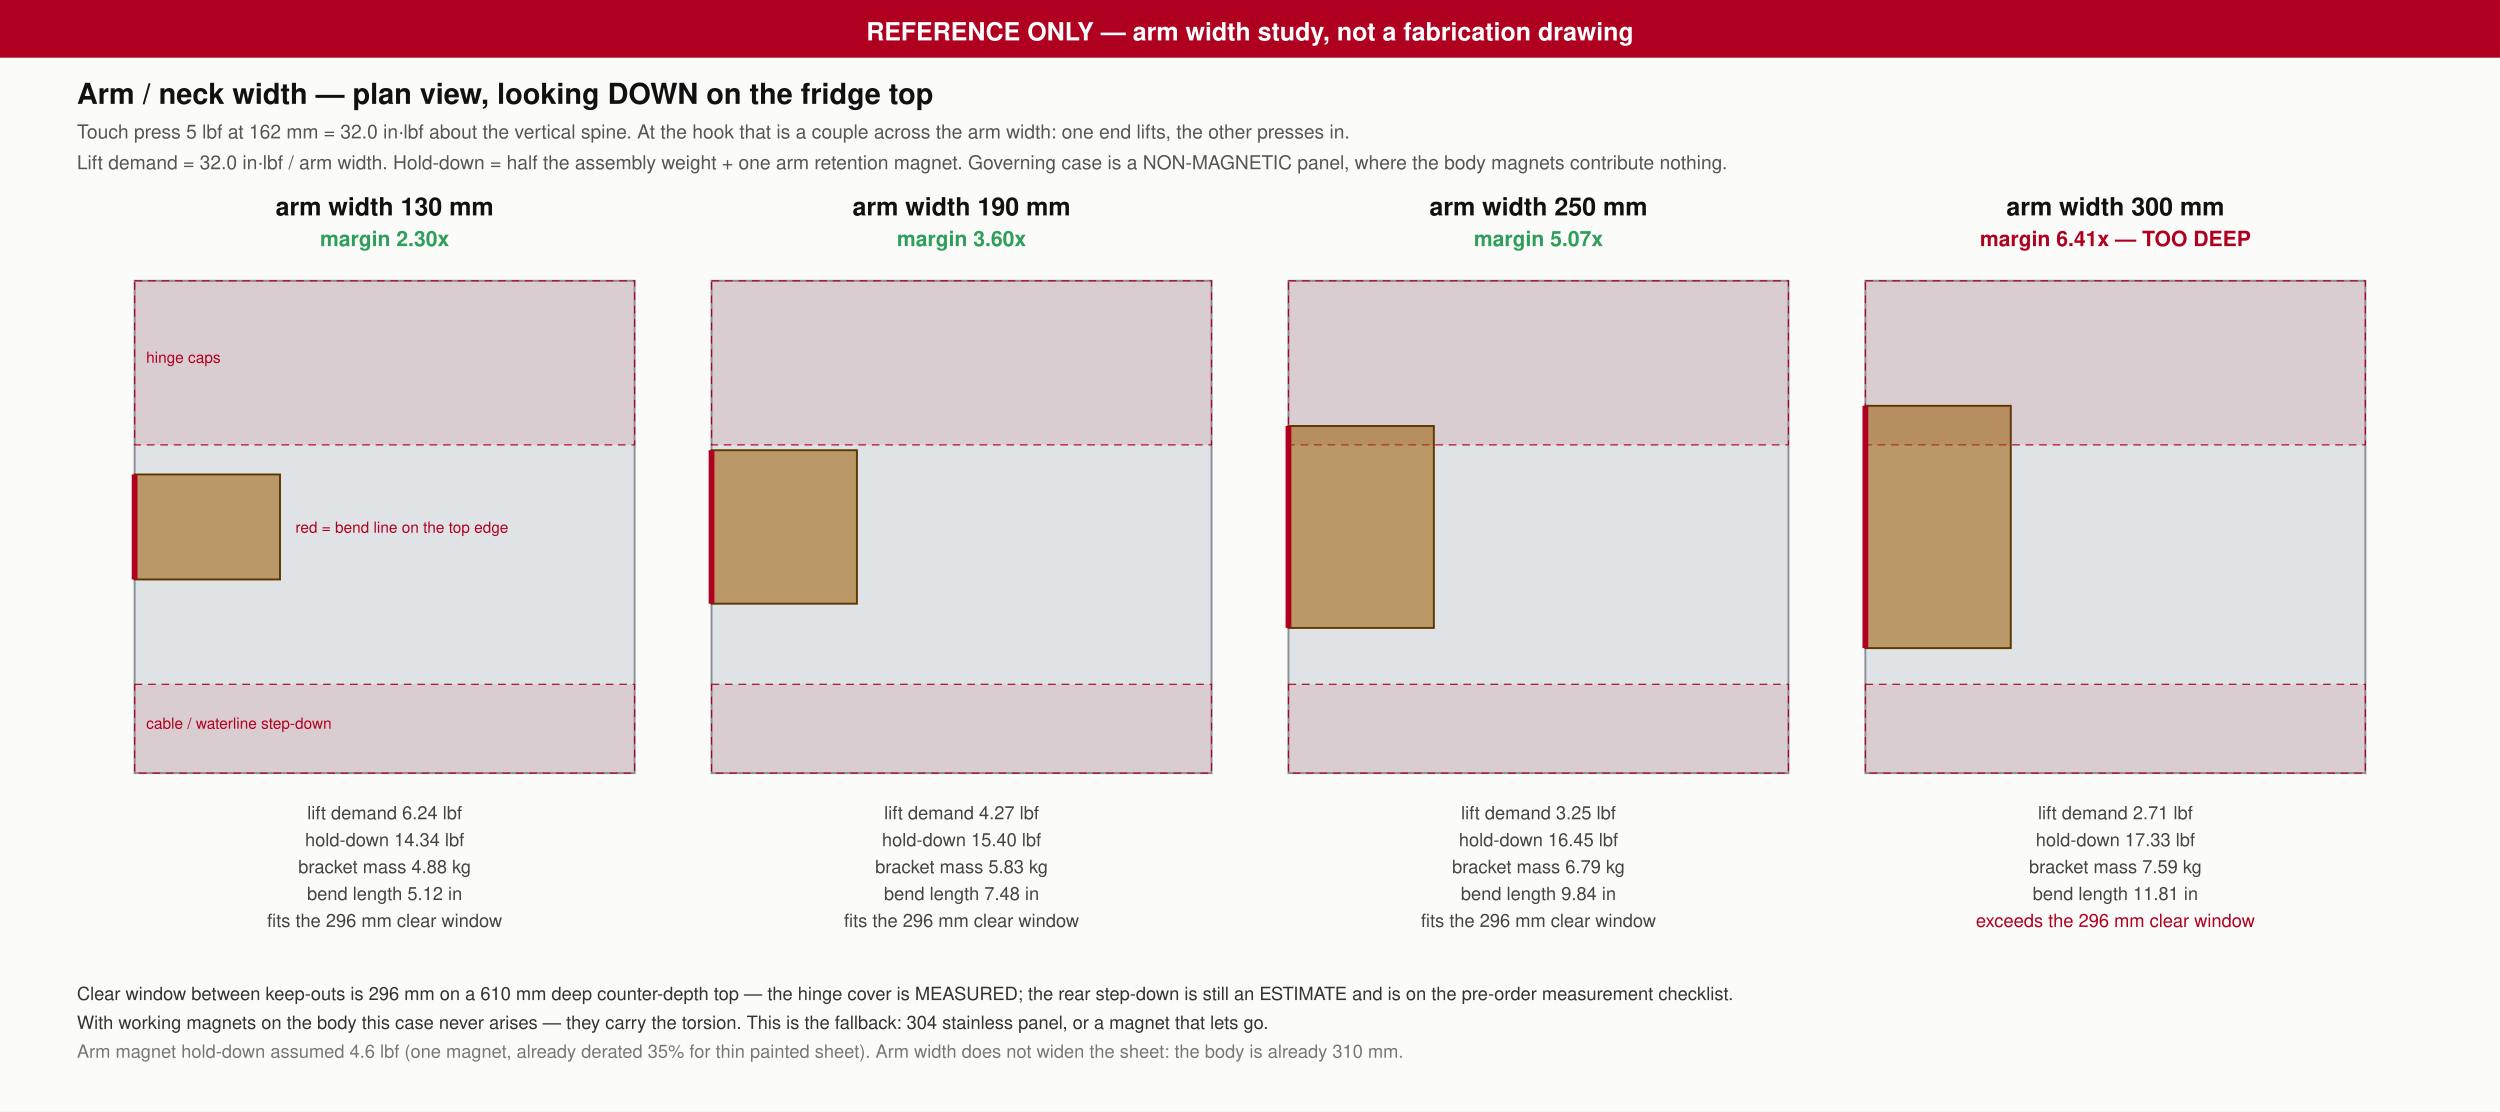
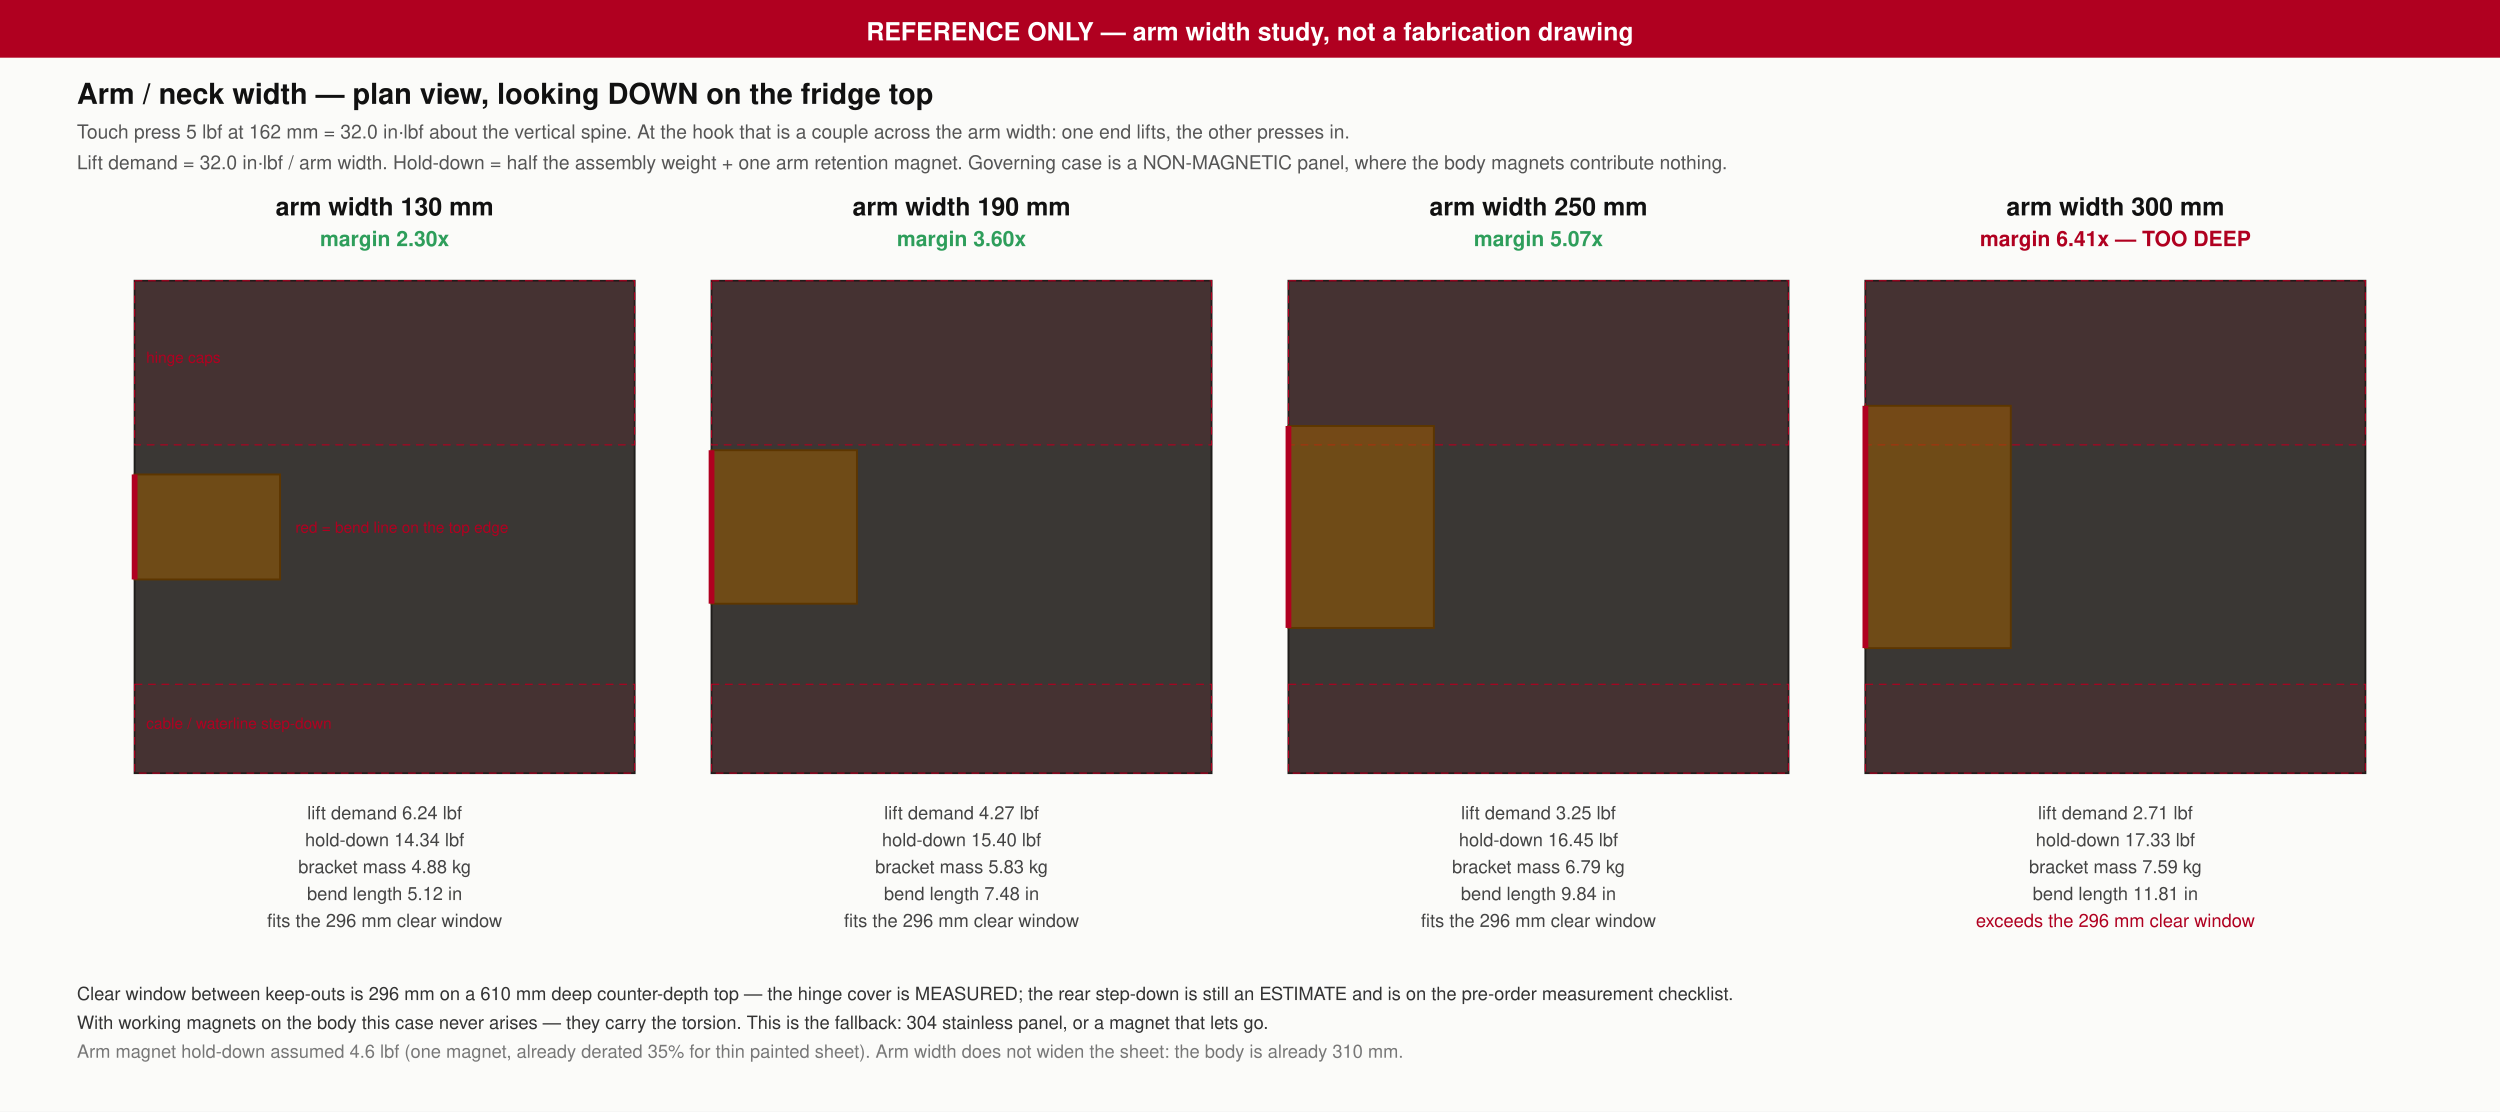
<svg xmlns="http://www.w3.org/2000/svg" width="1300" height="578" viewBox="0 0 1300 578">
  <rect width="1300" height="578" fill="#fbfbf9" />
  <rect x="0" y="0" width="1300" height="30" fill="#b00020" />
  <text x="650.00" y="21.00" font-family="Helvetica,Arial,sans-serif" font-size="13" text-anchor="middle" fill="#fff" font-weight="bold">REFERENCE ONLY — arm width study, not a fabrication drawing</text>
  <text x="40.00" y="54.00" font-family="Helvetica,Arial,sans-serif" font-size="15" text-anchor="start" fill="#111" font-weight="bold">Arm / neck width — plan view, looking DOWN on the fridge top</text>
  <text x="40.00" y="72.00" font-family="Helvetica,Arial,sans-serif" font-size="10" text-anchor="start" fill="#555" font-weight="normal">Touch press 5 lbf at 162 mm = 32.0 in·lbf about the vertical spine. At the hook that is a couple across the arm width: one end lifts, the other presses in.</text>
  <text x="40.00" y="88.00" font-family="Helvetica,Arial,sans-serif" font-size="10" text-anchor="start" fill="#555" font-weight="normal">Lift demand = 32.0 in·lbf / arm width. Hold-down = half the assembly weight + one arm retention magnet. Governing case is a NON-MAGNETIC panel, where the body magnets contribute nothing.</text>
-   <rect x="70.00" y="146.00" width="260.00" height="256.03" fill="#dfe3e6" stroke="#8a9199" stroke-width="1" />
+   <rect x="70.00" y="146.00" width="260.00" height="256.03" fill="#3a3734" stroke="#1f1d1b" stroke-width="1" />
  <rect x="70.00" y="146.00" width="260.00" height="85.34" fill="#b00020" fill-opacity="0.10" stroke="#b00020" stroke-width="0.6" stroke-dasharray="4 3" />
  <text x="76.00" y="188.67" font-family="Helvetica,Arial,sans-serif" font-size="8" text-anchor="start" fill="#b00020" font-weight="normal">hinge caps</text>
  <rect x="70.00" y="355.83" width="260.00" height="46.20" fill="#b00020" fill-opacity="0.10" stroke="#b00020" stroke-width="0.6" stroke-dasharray="4 3" />
  <text x="76.00" y="378.93" font-family="Helvetica,Arial,sans-serif" font-size="8" text-anchor="start" fill="#b00020" font-weight="normal">cable / waterline step-down</text>
  <rect x="70.00" y="246.72" width="75.60" height="54.60" fill="#9a5b00" fill-opacity="0.55" stroke="#5d3600" stroke-width="1" />
  <line x1="70.00" y1="246.72" x2="70.00" y2="301.32" stroke="#b00020" stroke-width="3" />
  <text x="153.60" y="277.02" font-family="Helvetica,Arial,sans-serif" font-size="8" text-anchor="start" fill="#b00020" font-weight="normal">red = bend line on the top edge</text>
  <text x="200.00" y="112.00" font-family="Helvetica,Arial,sans-serif" font-size="13" text-anchor="middle" fill="#111" font-weight="bold">arm width 130 mm</text>
  <text x="200.00" y="128.00" font-family="Helvetica,Arial,sans-serif" font-size="11" text-anchor="middle" fill="#2e9e5b" font-weight="bold">margin 2.30x</text>
  <text x="200.00" y="426.03" font-family="Helvetica,Arial,sans-serif" font-size="9.5" text-anchor="middle" fill="#444" font-weight="normal">lift demand    6.24 lbf</text>
  <text x="200.00" y="440.03" font-family="Helvetica,Arial,sans-serif" font-size="9.5" text-anchor="middle" fill="#444" font-weight="normal">hold-down     14.34 lbf</text>
  <text x="200.00" y="454.03" font-family="Helvetica,Arial,sans-serif" font-size="9.5" text-anchor="middle" fill="#444" font-weight="normal">bracket mass   4.88 kg</text>
  <text x="200.00" y="468.03" font-family="Helvetica,Arial,sans-serif" font-size="9.5" text-anchor="middle" fill="#444" font-weight="normal">bend length    5.12 in</text>
  <text x="200.00" y="482.03" font-family="Helvetica,Arial,sans-serif" font-size="9.5" text-anchor="middle" fill="#444" font-weight="normal">fits the 296 mm clear window</text>
-   <rect x="370.00" y="146.00" width="260.00" height="256.03" fill="#dfe3e6" stroke="#8a9199" stroke-width="1" />
+   <rect x="370.00" y="146.00" width="260.00" height="256.03" fill="#3a3734" stroke="#1f1d1b" stroke-width="1" />
  <rect x="370.00" y="146.00" width="260.00" height="85.34" fill="#b00020" fill-opacity="0.10" stroke="#b00020" stroke-width="0.6" stroke-dasharray="4 3" />
  <rect x="370.00" y="355.83" width="260.00" height="46.20" fill="#b00020" fill-opacity="0.10" stroke="#b00020" stroke-width="0.6" stroke-dasharray="4 3" />
  <rect x="370.00" y="234.12" width="75.60" height="79.80" fill="#9a5b00" fill-opacity="0.55" stroke="#5d3600" stroke-width="1" />
  <line x1="370.00" y1="234.12" x2="370.00" y2="313.92" stroke="#b00020" stroke-width="3" />
  <text x="500.00" y="112.00" font-family="Helvetica,Arial,sans-serif" font-size="13" text-anchor="middle" fill="#111" font-weight="bold">arm width 190 mm</text>
  <text x="500.00" y="128.00" font-family="Helvetica,Arial,sans-serif" font-size="11" text-anchor="middle" fill="#2e9e5b" font-weight="bold">margin 3.60x</text>
  <text x="500.00" y="426.03" font-family="Helvetica,Arial,sans-serif" font-size="9.5" text-anchor="middle" fill="#444" font-weight="normal">lift demand    4.27 lbf</text>
  <text x="500.00" y="440.03" font-family="Helvetica,Arial,sans-serif" font-size="9.5" text-anchor="middle" fill="#444" font-weight="normal">hold-down     15.40 lbf</text>
  <text x="500.00" y="454.03" font-family="Helvetica,Arial,sans-serif" font-size="9.5" text-anchor="middle" fill="#444" font-weight="normal">bracket mass   5.83 kg</text>
  <text x="500.00" y="468.03" font-family="Helvetica,Arial,sans-serif" font-size="9.5" text-anchor="middle" fill="#444" font-weight="normal">bend length    7.48 in</text>
  <text x="500.00" y="482.03" font-family="Helvetica,Arial,sans-serif" font-size="9.5" text-anchor="middle" fill="#444" font-weight="normal">fits the 296 mm clear window</text>
-   <rect x="670.00" y="146.00" width="260.00" height="256.03" fill="#dfe3e6" stroke="#8a9199" stroke-width="1" />
+   <rect x="670.00" y="146.00" width="260.00" height="256.03" fill="#3a3734" stroke="#1f1d1b" stroke-width="1" />
  <rect x="670.00" y="146.00" width="260.00" height="85.34" fill="#b00020" fill-opacity="0.10" stroke="#b00020" stroke-width="0.6" stroke-dasharray="4 3" />
  <rect x="670.00" y="355.83" width="260.00" height="46.20" fill="#b00020" fill-opacity="0.10" stroke="#b00020" stroke-width="0.6" stroke-dasharray="4 3" />
  <rect x="670.00" y="221.52" width="75.60" height="105.00" fill="#9a5b00" fill-opacity="0.55" stroke="#5d3600" stroke-width="1" />
  <line x1="670.00" y1="221.52" x2="670.00" y2="326.52" stroke="#b00020" stroke-width="3" />
  <text x="800.00" y="112.00" font-family="Helvetica,Arial,sans-serif" font-size="13" text-anchor="middle" fill="#111" font-weight="bold">arm width 250 mm</text>
  <text x="800.00" y="128.00" font-family="Helvetica,Arial,sans-serif" font-size="11" text-anchor="middle" fill="#2e9e5b" font-weight="bold">margin 5.07x</text>
  <text x="800.00" y="426.03" font-family="Helvetica,Arial,sans-serif" font-size="9.5" text-anchor="middle" fill="#444" font-weight="normal">lift demand    3.25 lbf</text>
  <text x="800.00" y="440.03" font-family="Helvetica,Arial,sans-serif" font-size="9.5" text-anchor="middle" fill="#444" font-weight="normal">hold-down     16.45 lbf</text>
  <text x="800.00" y="454.03" font-family="Helvetica,Arial,sans-serif" font-size="9.5" text-anchor="middle" fill="#444" font-weight="normal">bracket mass   6.79 kg</text>
  <text x="800.00" y="468.03" font-family="Helvetica,Arial,sans-serif" font-size="9.5" text-anchor="middle" fill="#444" font-weight="normal">bend length    9.84 in</text>
  <text x="800.00" y="482.03" font-family="Helvetica,Arial,sans-serif" font-size="9.5" text-anchor="middle" fill="#444" font-weight="normal">fits the 296 mm clear window</text>
-   <rect x="970.00" y="146.00" width="260.00" height="256.03" fill="#dfe3e6" stroke="#8a9199" stroke-width="1" />
+   <rect x="970.00" y="146.00" width="260.00" height="256.03" fill="#3a3734" stroke="#1f1d1b" stroke-width="1" />
  <rect x="970.00" y="146.00" width="260.00" height="85.34" fill="#b00020" fill-opacity="0.10" stroke="#b00020" stroke-width="0.6" stroke-dasharray="4 3" />
  <rect x="970.00" y="355.83" width="260.00" height="46.20" fill="#b00020" fill-opacity="0.10" stroke="#b00020" stroke-width="0.6" stroke-dasharray="4 3" />
  <rect x="970.00" y="211.02" width="75.60" height="126.00" fill="#9a5b00" fill-opacity="0.55" stroke="#5d3600" stroke-width="1" />
  <line x1="970.00" y1="211.02" x2="970.00" y2="337.02" stroke="#b00020" stroke-width="3" />
  <text x="1100.00" y="112.00" font-family="Helvetica,Arial,sans-serif" font-size="13" text-anchor="middle" fill="#111" font-weight="bold">arm width 300 mm</text>
  <text x="1100.00" y="128.00" font-family="Helvetica,Arial,sans-serif" font-size="11" text-anchor="middle" fill="#b00020" font-weight="bold">margin 6.41x  — TOO DEEP</text>
  <text x="1100.00" y="426.03" font-family="Helvetica,Arial,sans-serif" font-size="9.5" text-anchor="middle" fill="#444" font-weight="normal">lift demand    2.71 lbf</text>
  <text x="1100.00" y="440.03" font-family="Helvetica,Arial,sans-serif" font-size="9.5" text-anchor="middle" fill="#444" font-weight="normal">hold-down     17.33 lbf</text>
  <text x="1100.00" y="454.03" font-family="Helvetica,Arial,sans-serif" font-size="9.5" text-anchor="middle" fill="#444" font-weight="normal">bracket mass   7.59 kg</text>
  <text x="1100.00" y="468.03" font-family="Helvetica,Arial,sans-serif" font-size="9.5" text-anchor="middle" fill="#444" font-weight="normal">bend length   11.81 in</text>
  <text x="1100.00" y="482.03" font-family="Helvetica,Arial,sans-serif" font-size="9.5" text-anchor="middle" fill="#b00020" font-weight="normal">exceeds the 296 mm clear window</text>
  <text x="40.00" y="520.03" font-family="Helvetica,Arial,sans-serif" font-size="9.5" text-anchor="start" fill="#333" font-weight="normal">Clear window between keep-outs is 296 mm on a 610 mm deep counter-depth top — the hinge cover is MEASURED; the rear step-down is still an ESTIMATE and is on the pre-order measurement checklist.</text>
  <text x="40.00" y="535.03" font-family="Helvetica,Arial,sans-serif" font-size="9.5" text-anchor="start" fill="#333" font-weight="normal">With working magnets on the body this case never arises — they carry the torsion. This is the fallback: 304 stainless panel, or a magnet that lets go.</text>
  <text x="40.00" y="550.03" font-family="Helvetica,Arial,sans-serif" font-size="9.5" text-anchor="start" fill="#777" font-weight="normal">Arm magnet hold-down assumed 4.6 lbf (one magnet, already derated 35% for thin painted sheet). Arm width does not widen the sheet: the body is already 310 mm.</text>
</svg>
